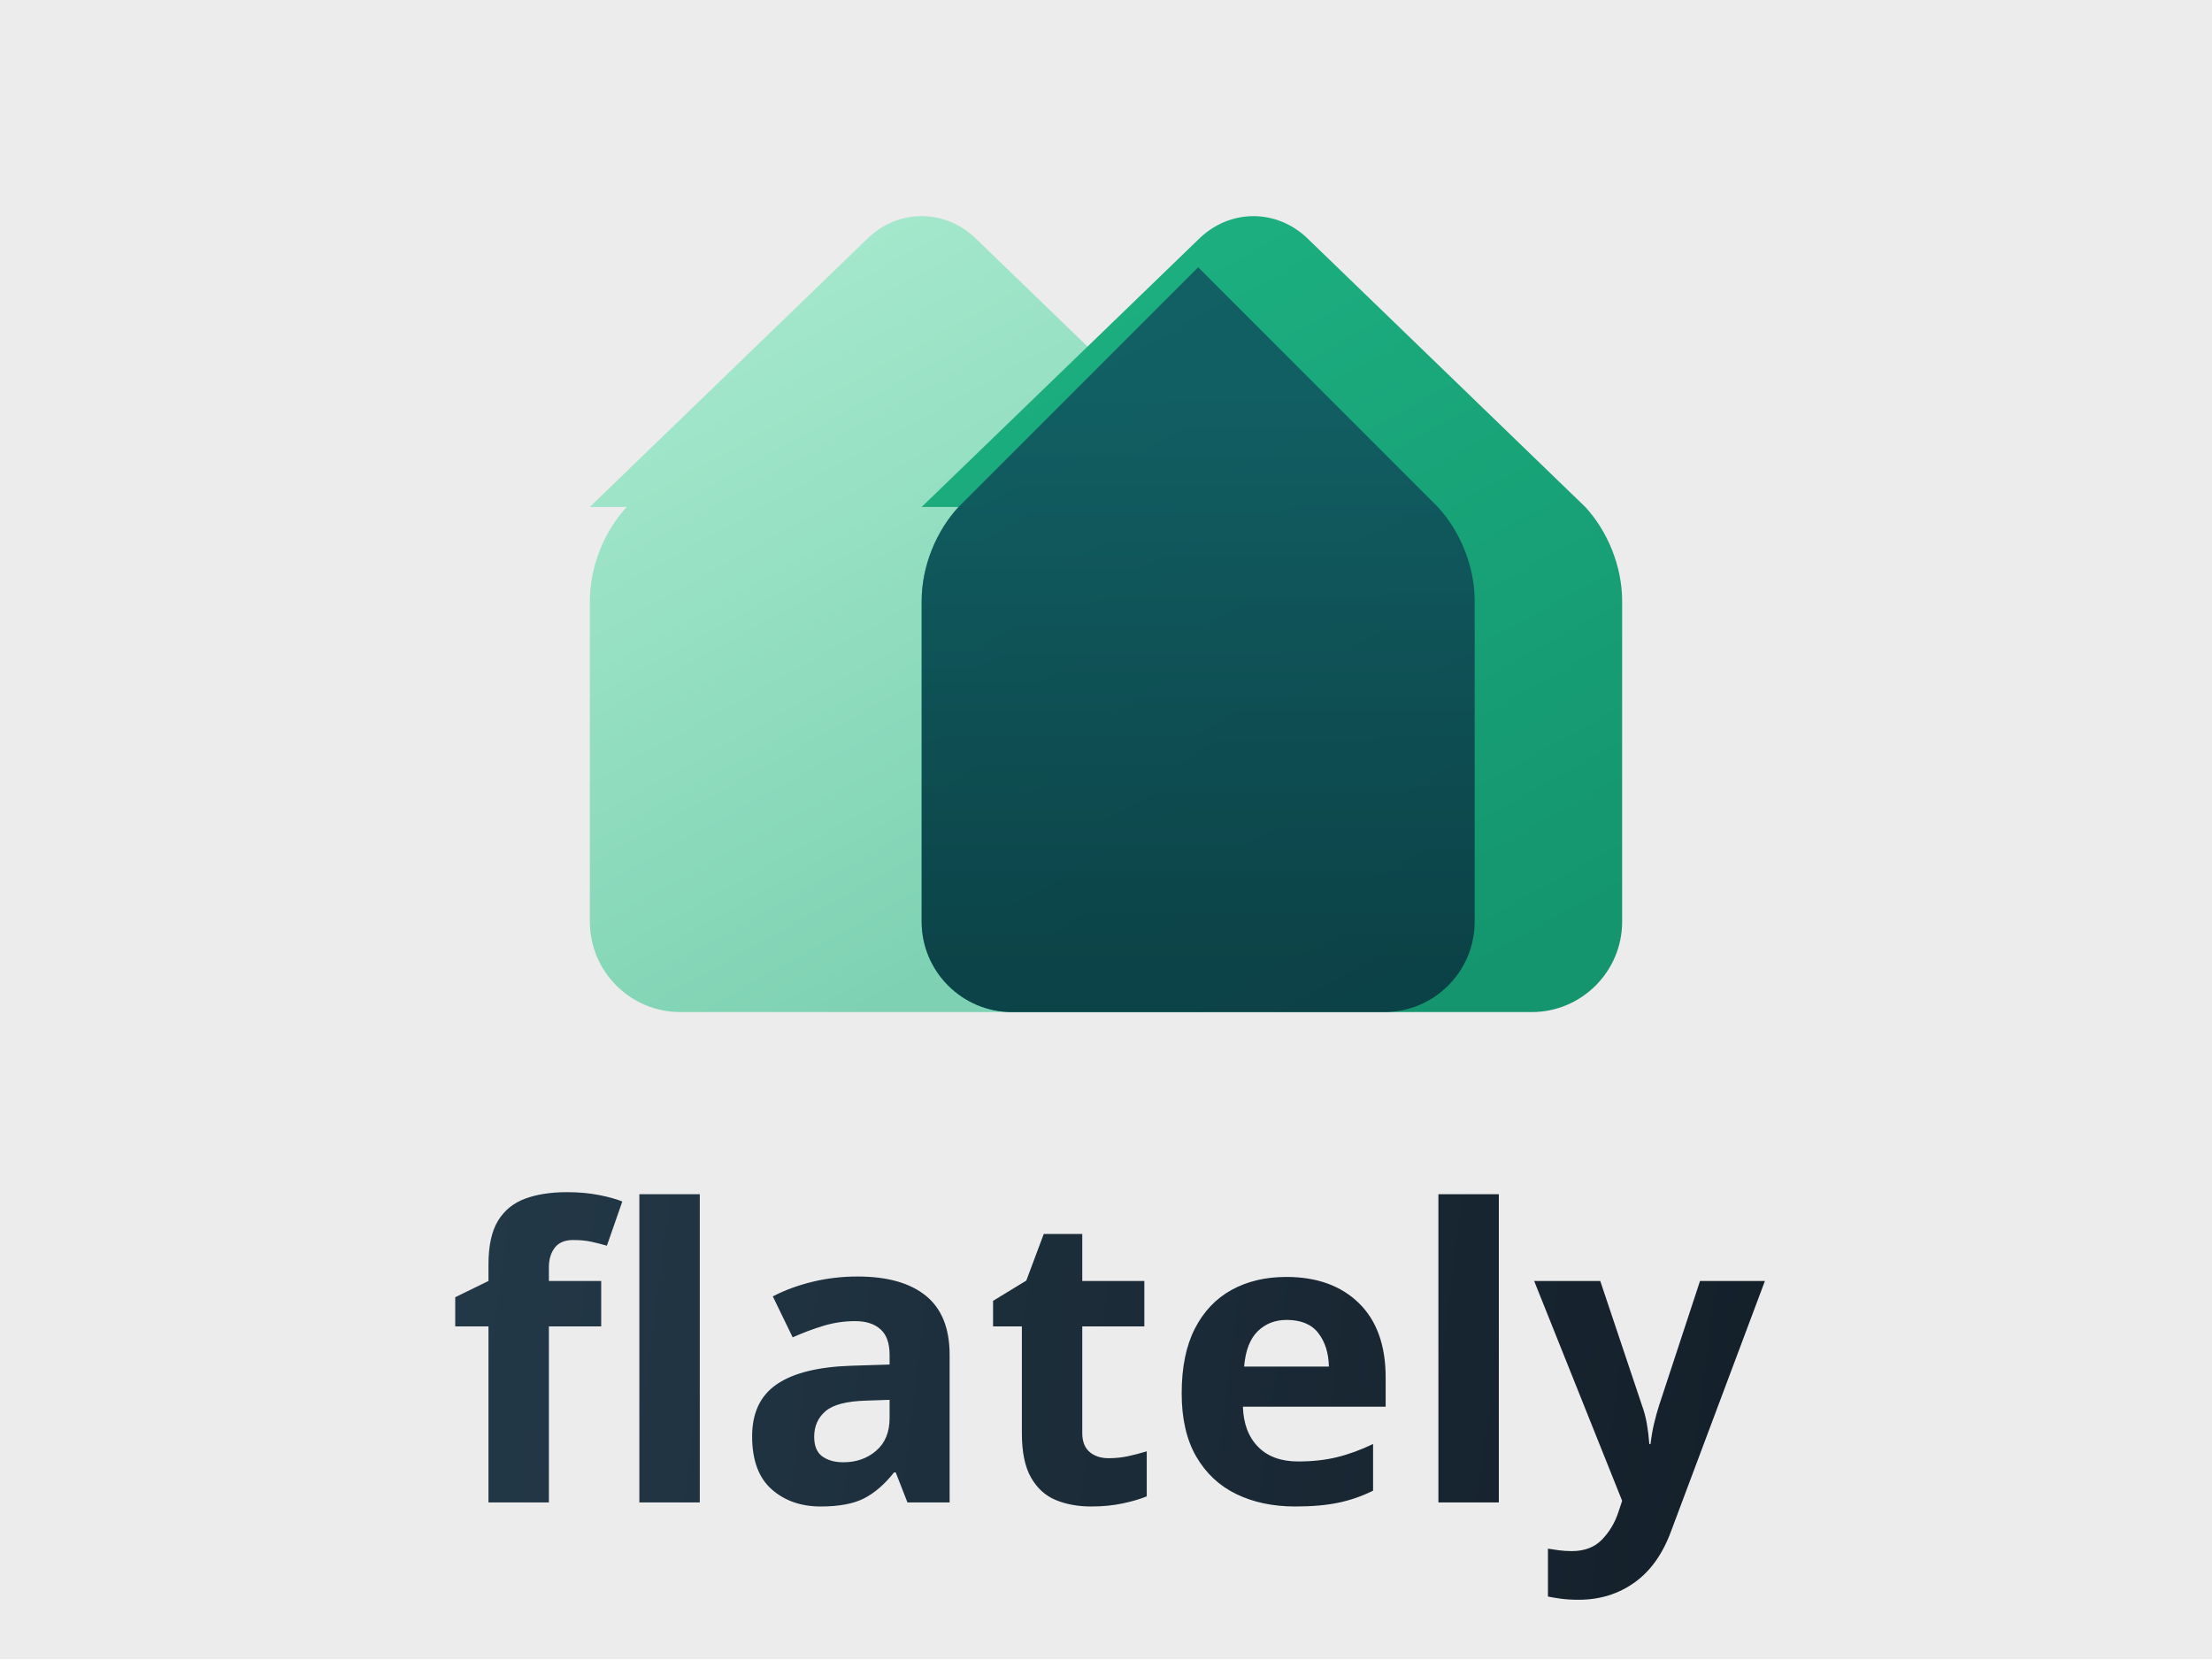
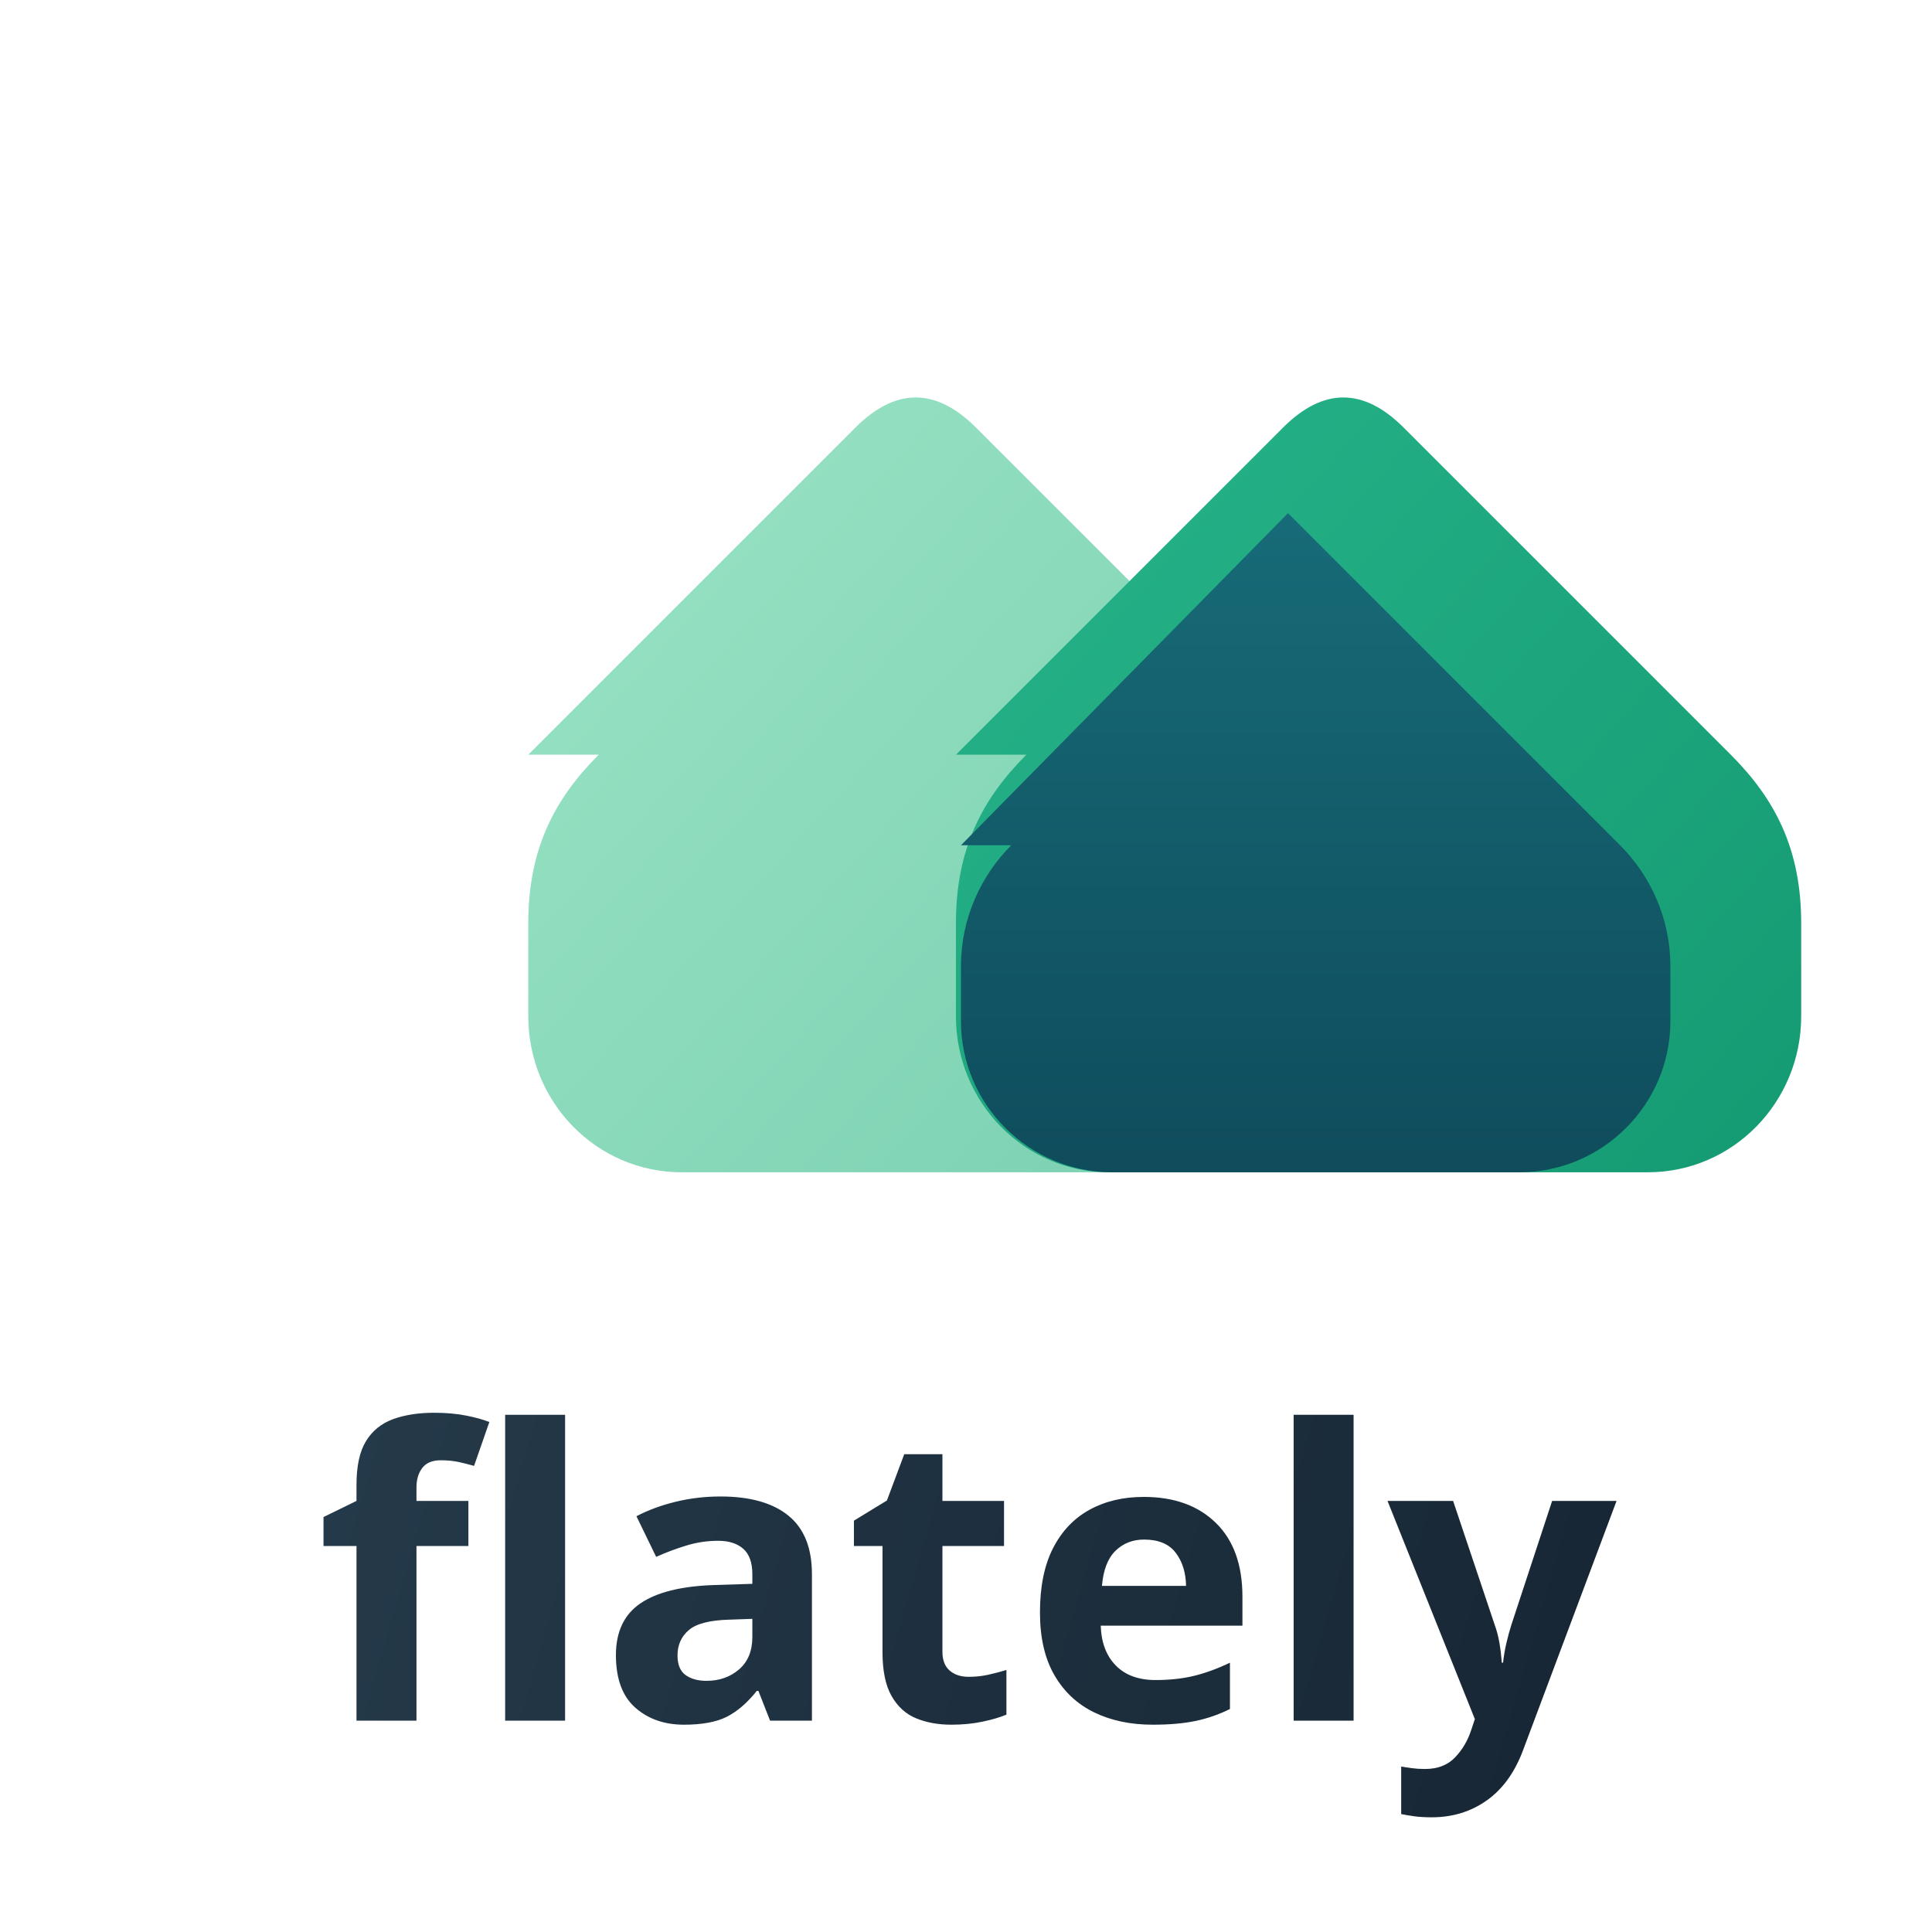
- <svg xmlns="http://www.w3.org/2000/svg" width="1200" height="900" viewBox="0 0 1200 900" fill="none" role="img" aria-label="Flately logo">
+ <svg xmlns="http://www.w3.org/2000/svg" width="768" height="768" viewBox="0 0 768 768" fill="none" role="img" aria-label="Flately logo">
  <defs>
-     <linearGradient id="leftHouse" x1="320" y1="160" x2="520" y2="520" gradientUnits="userSpaceOnUse">
-       <stop offset="0" stop-color="#A8EACF" />
-       <stop offset="1" stop-color="#7ED2B3" />
+     <linearGradient id="leftHouse" x1="210" y1="170" x2="540" y2="470" gradientUnits="userSpaceOnUse">
+       <stop offset="0" stop-color="#9AE3C5" />
+       <stop offset="1" stop-color="#78CFB0" />
    </linearGradient>
-     <linearGradient id="rightHouse" x1="620" y1="160" x2="820" y2="520" gradientUnits="userSpaceOnUse">
-       <stop offset="0" stop-color="#1CAE7F" />
-       <stop offset="1" stop-color="#14956E" />
+     <linearGradient id="rightHouse" x1="360" y1="170" x2="700" y2="470" gradientUnits="userSpaceOnUse">
+       <stop offset="0" stop-color="#27B48A" />
+       <stop offset="1" stop-color="#159B73" />
    </linearGradient>
-     <linearGradient id="centerBlend" x1="600" y1="210" x2="600" y2="520" gradientUnits="userSpaceOnUse">
-       <stop offset="0" stop-color="#0F4C5C" stop-opacity="0.8" />
-       <stop offset="1" stop-color="#0A3742" stop-opacity="0.88" />
+     <linearGradient id="centerHouse" x1="520" y1="200" x2="520" y2="470" gradientUnits="userSpaceOnUse">
+       <stop offset="0" stop-color="#176B78" />
+       <stop offset="1" stop-color="#0F4C5C" />
    </linearGradient>
-     <linearGradient id="wordmark" x1="210" y1="615" x2="1000" y2="715" gradientUnits="userSpaceOnUse">
-       <stop offset="0" stop-color="#243A49" />
-       <stop offset="1" stop-color="#131E28" />
+     <linearGradient id="wordmark" x1="120" y1="545" x2="665" y2="702" gradientUnits="userSpaceOnUse">
+       <stop offset="0" stop-color="#253A4A" />
+       <stop offset="1" stop-color="#162533" />
    </linearGradient>
  </defs>
-   <rect width="1200" height="900" fill="#ECECEC" />
-   <path d="M320 275L470 130C487 113 513 113 530 130L680 275C692 288 700 307 700 326V500C700 527 678 549 651 549H369C342 549 320 527 320 500V326C320 307 328 288 340 275H320Z" fill="url(#leftHouse)" />
-   <path d="M500 275L650 130C667 113 693 113 710 130L860 275C872 288 880 307 880 326V500C880 527 858 549 831 549H549C522 549 500 527 500 500V326C500 307 508 288 520 275H500Z" fill="url(#rightHouse)" />
-   <path d="M500 326C500 307 508 288 520 275L650 145L780 275C792 288 800 307 800 326V500C800 527 778 549 751 549H549C522 549 500 527 500 500V326Z" fill="url(#centerBlend)" />
-   <text x="600" y="815" text-anchor="middle" fill="url(#wordmark)" font-family="Sora, Avenir Next, Segoe UI, sans-serif" font-size="220" font-weight="700" letter-spacing="2">flately</text>
+   <path d="M210 300L340 170C356 154 372 154 388 170L518 300C536 318 546 338 546 367V404C546 438 519 466 485 466H271C237 466 210 438 210 404V367C210 338 220 318 238 300H210Z" fill="url(#leftHouse)" />
+   <path d="M380 300L510 170C526 154 542 154 558 170L688 300C706 318 716 338 716 367V404C716 438 689 466 655 466H441C407 466 380 438 380 404V367C380 338 390 318 408 300H380Z" fill="url(#rightHouse)" />
+   <path d="M382 336L512 204L644 336C656 348 664 365 664 384V406C664 439 637 466 604 466H442C409 466 382 439 382 406V384C382 365 390 348 402 336H382Z" fill="url(#centerHouse)" />
+   <text x="384" y="684" text-anchor="middle" fill="url(#wordmark)" font-family="Sora, Avenir Next, Segoe UI, sans-serif" font-size="160" font-weight="700" letter-spacing="1">flately</text>
</svg>
